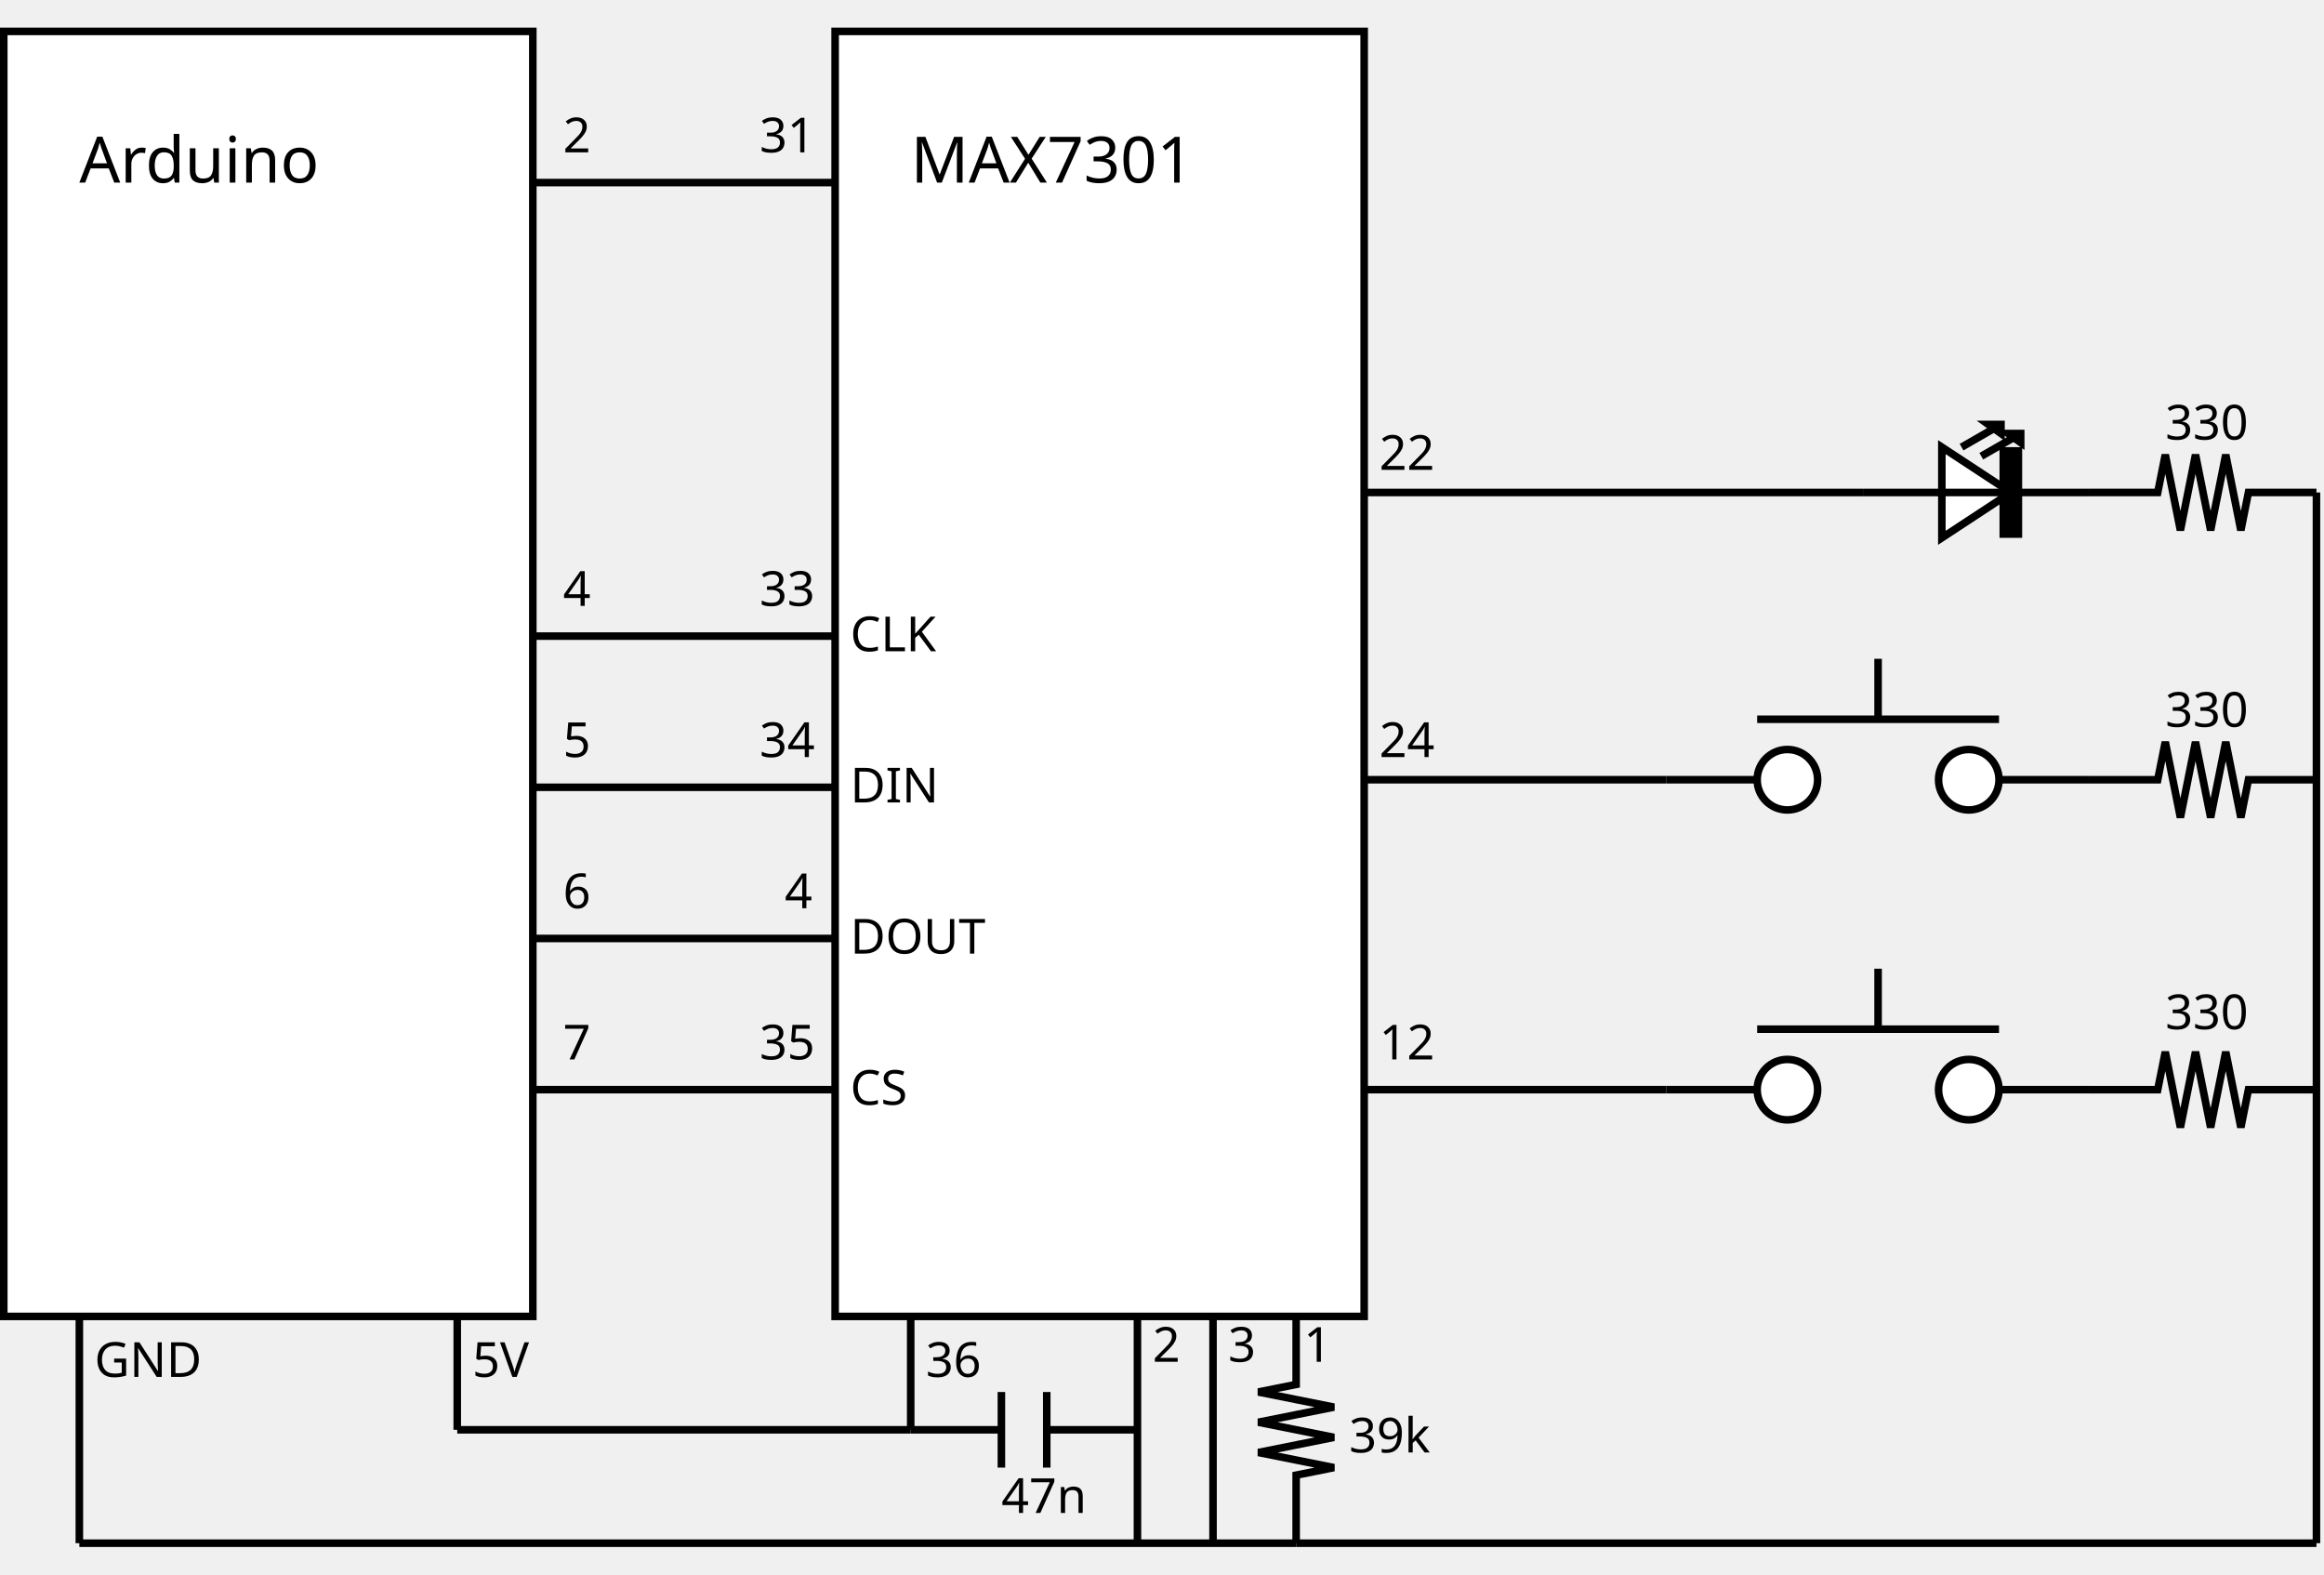
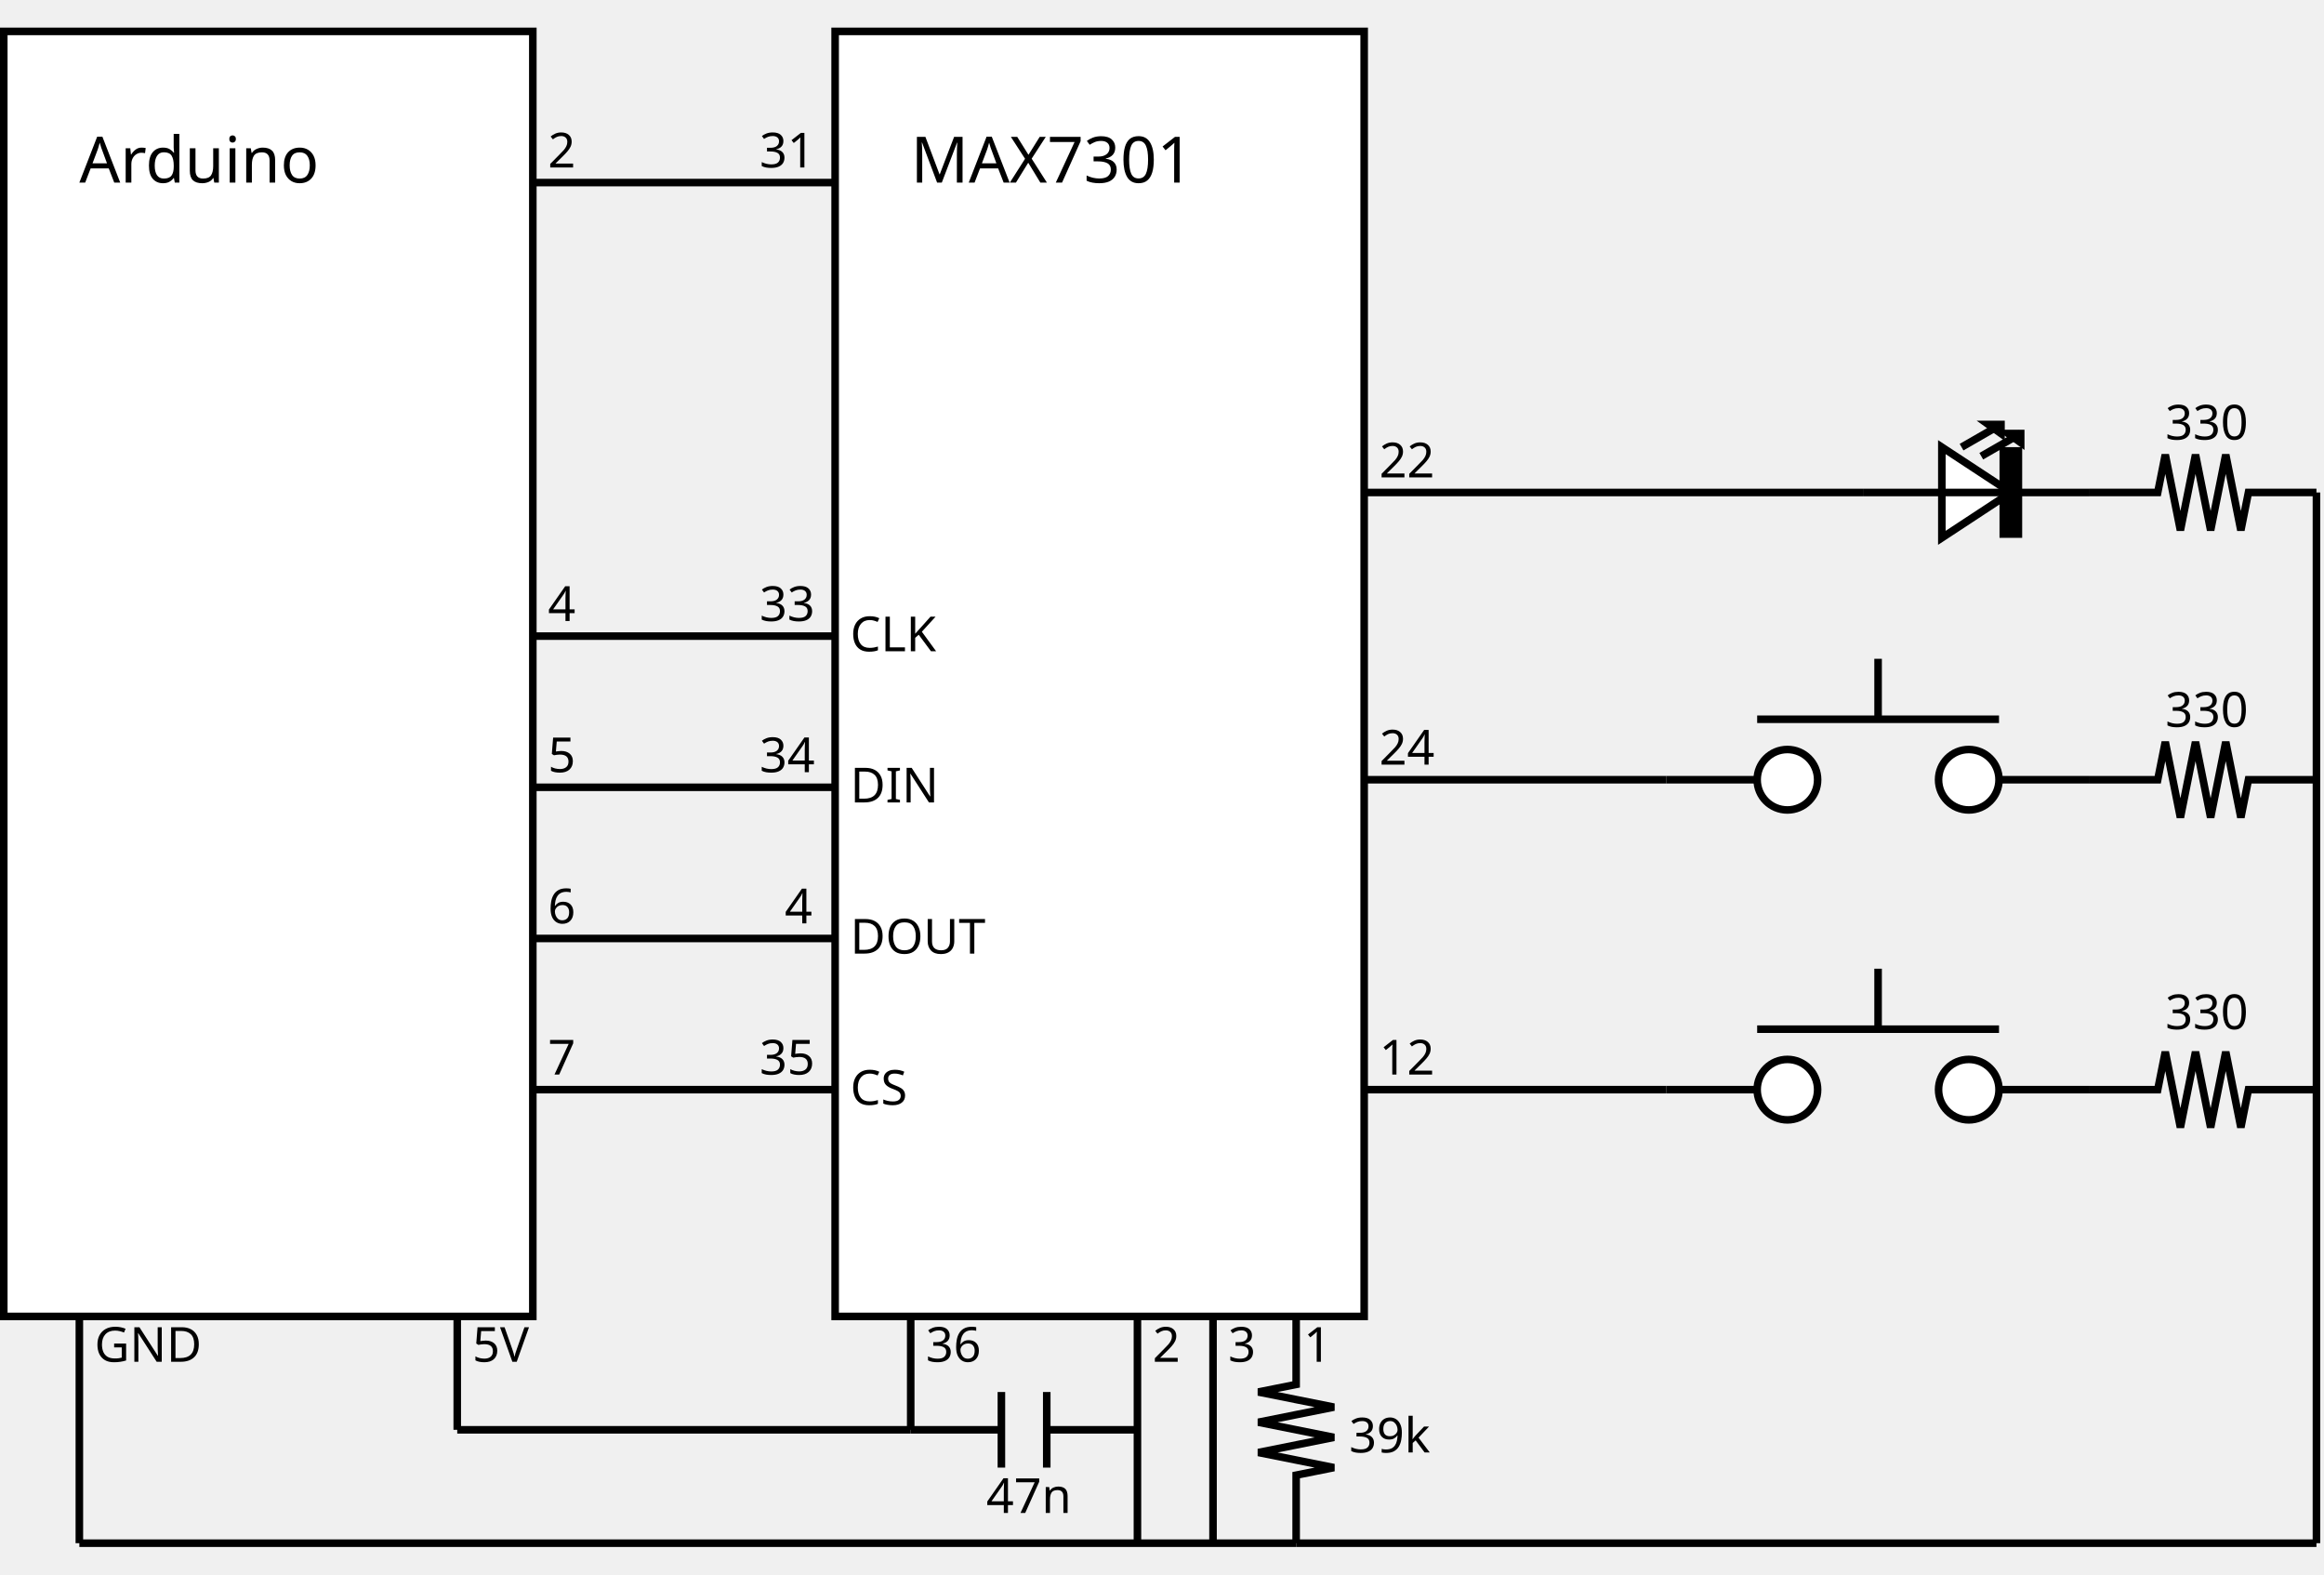
<svg xmlns="http://www.w3.org/2000/svg" width="31cm" height="21cm" viewBox="99 59 615 402">
  <defs />
  <g id="Background">
    <g>
      <ellipse style="fill: #ffffff; fill-opacity: 1; stroke-opacity: 1; stroke-width: 2; stroke: #000000" cx="572" cy="258" rx="8" ry="8" />
      <ellipse style="fill: #ffffff; fill-opacity: 1; stroke-opacity: 1; stroke-width: 2; stroke: #000000" cx="620" cy="258" rx="8" ry="8" />
      <line style="fill: none; stroke-opacity: 1; stroke-width: 2; stroke: #000000" x1="564" y1="258" x2="540" y2="258" />
      <line style="fill: none; stroke-opacity: 1; stroke-width: 2; stroke: #000000" x1="628" y1="258" x2="652" y2="258" />
      <line style="fill: none; stroke-opacity: 1; stroke-width: 2; stroke: #000000" x1="564" y1="242" x2="628" y2="242" />
      <line style="fill: none; stroke-opacity: 1; stroke-width: 2; stroke: #000000" x1="596" y1="242" x2="596" y2="226" />
    </g>
    <g>
      <ellipse style="fill: #ffffff; fill-opacity: 1; stroke-opacity: 1; stroke-width: 2; stroke: #000000" cx="572" cy="340" rx="8" ry="8" />
      <ellipse style="fill: #ffffff; fill-opacity: 1; stroke-opacity: 1; stroke-width: 2; stroke: #000000" cx="620" cy="340" rx="8" ry="8" />
      <line style="fill: none; stroke-opacity: 1; stroke-width: 2; stroke: #000000" x1="564" y1="340" x2="540" y2="340" />
      <line style="fill: none; stroke-opacity: 1; stroke-width: 2; stroke: #000000" x1="628" y1="340" x2="652" y2="340" />
      <line style="fill: none; stroke-opacity: 1; stroke-width: 2; stroke: #000000" x1="564" y1="324" x2="628" y2="324" />
      <line style="fill: none; stroke-opacity: 1; stroke-width: 2; stroke: #000000" x1="596" y1="324" x2="596" y2="308" />
    </g>
    <rect style="fill: #ffffff; fill-opacity: 1; stroke-opacity: 1; stroke-width: 2; stroke: #000000" x="100" y="60" width="140" height="340" rx="0" ry="0" />
    <rect style="fill: #ffffff; fill-opacity: 1; stroke-opacity: 1; stroke-width: 2; stroke: #000000" x="320" y="60" width="140" height="340" rx="0" ry="0" />
    <text font-size="16.933" style="fill: #000000; fill-opacity: 1; stroke: none;text-anchor:start;font-family:sans-serif;font-style:normal;font-weight:normal" x="120" y="100">
      <tspan x="120" y="100">Arduino</tspan>
    </text>
    <text font-size="16.933" style="fill: #000000; fill-opacity: 1; stroke: none;text-anchor:start;font-family:sans-serif;font-style:normal;font-weight:normal" x="340" y="100">
      <tspan x="340" y="100">MAX7301</tspan>
    </text>
    <line style="fill: none; stroke-opacity: 1; stroke-width: 2; stroke: #000000" x1="240" y1="220" x2="320" y2="220" />
    <line style="fill: none; stroke-opacity: 1; stroke-width: 2; stroke: #000000" x1="240" y1="340" x2="320" y2="340" />
    <line style="fill: none; stroke-opacity: 1; stroke-width: 2; stroke: #000000" x1="240" y1="300" x2="320" y2="300" />
    <line style="fill: none; stroke-opacity: 1; stroke-width: 2; stroke: #000000" x1="240" y1="260" x2="320" y2="260" />
-     <text font-size="12.8" style="fill: #000000; fill-opacity: 1; stroke: none;text-anchor:start;font-family:sans-serif;font-style:normal;font-weight:normal" x="248" y="252">
-       <tspan x="248" y="252">5</tspan>
+     <text font-size="12.8" style="fill: #000000; fill-opacity: 1; stroke: none;text-anchor:start;font-family:sans-serif;font-style:normal;font-weight:normal" x="244" y="256">
+       <tspan x="244" y="256">5</tspan>
    </text>
-     <text font-size="12.8" style="fill: #000000; fill-opacity: 1; stroke: none;text-anchor:start;font-family:sans-serif;font-style:normal;font-weight:normal" x="248" y="212">
-       <tspan x="248" y="212">4</tspan>
+     <text font-size="12.8" style="fill: #000000; fill-opacity: 1; stroke: none;text-anchor:start;font-family:sans-serif;font-style:normal;font-weight:normal" x="244" y="216">
+       <tspan x="244" y="216">4</tspan>
    </text>
-     <text font-size="12.8" style="fill: #000000; fill-opacity: 1; stroke: none;text-anchor:start;font-family:sans-serif;font-style:normal;font-weight:normal" x="248" y="292">
-       <tspan x="248" y="292">6</tspan>
+     <text font-size="12.8" style="fill: #000000; fill-opacity: 1; stroke: none;text-anchor:start;font-family:sans-serif;font-style:normal;font-weight:normal" x="244" y="296">
+       <tspan x="244" y="296">6</tspan>
    </text>
-     <text font-size="12.8" style="fill: #000000; fill-opacity: 1; stroke: none;text-anchor:start;font-family:sans-serif;font-style:normal;font-weight:normal" x="248" y="332">
-       <tspan x="248" y="332">7</tspan>
+     <text font-size="12.8" style="fill: #000000; fill-opacity: 1; stroke: none;text-anchor:start;font-family:sans-serif;font-style:normal;font-weight:normal" x="244" y="336">
+       <tspan x="244" y="336">7</tspan>
    </text>
-     <text font-size="12.8" style="fill: #000000; fill-opacity: 1; stroke: none;text-anchor:start;font-family:sans-serif;font-style:normal;font-weight:normal" x="300" y="212">
-       <tspan x="300" y="212">33</tspan>
+     <text font-size="12.8" style="fill: #000000; fill-opacity: 1; stroke: none;text-anchor:start;font-family:sans-serif;font-style:normal;font-weight:normal" x="300" y="216">
+       <tspan x="300" y="216">33</tspan>
    </text>
-     <text font-size="12.8" style="fill: #000000; fill-opacity: 1; stroke: none;text-anchor:start;font-family:sans-serif;font-style:normal;font-weight:normal" x="300" y="252">
-       <tspan x="300" y="252">34</tspan>
+     <text font-size="12.8" style="fill: #000000; fill-opacity: 1; stroke: none;text-anchor:start;font-family:sans-serif;font-style:normal;font-weight:normal" x="300" y="256">
+       <tspan x="300" y="256">34</tspan>
    </text>
-     <text font-size="12.8" style="fill: #000000; fill-opacity: 1; stroke: none;text-anchor:start;font-family:sans-serif;font-style:normal;font-weight:normal" x="300" y="332">
-       <tspan x="300" y="332">35</tspan>
+     <text font-size="12.8" style="fill: #000000; fill-opacity: 1; stroke: none;text-anchor:start;font-family:sans-serif;font-style:normal;font-weight:normal" x="300" y="336">
+       <tspan x="300" y="336">35</tspan>
    </text>
-     <text font-size="12.8" style="fill: #000000; fill-opacity: 1; stroke: none;text-anchor:start;font-family:sans-serif;font-style:normal;font-weight:normal" x="300" y="292">
-       <tspan xml:space="preserve" x="300" y="292">  4</tspan>
+     <text font-size="12.8" style="fill: #000000; fill-opacity: 1; stroke: none;text-anchor:start;font-family:sans-serif;font-style:normal;font-weight:normal" x="300" y="296">
+       <tspan xml:space="preserve" x="300" y="296">  4</tspan>
    </text>
    <line style="fill: none; stroke-opacity: 1; stroke-width: 2; stroke: #000000" x1="460" y1="340" x2="540" y2="340" />
    <line style="fill: none; stroke-opacity: 1; stroke-width: 2; stroke: #000000" x1="460" y1="258" x2="540" y2="258" />
    <line style="fill: none; stroke-opacity: 1; stroke-width: 2; stroke: #000000" x1="120" y1="400" x2="120" y2="460" />
    <line style="fill: none; stroke-opacity: 1; stroke-width: 2; stroke: #000000" x1="420" y1="400" x2="420" y2="460" />
-     <text font-size="12.8" style="fill: #000000; fill-opacity: 1; stroke: none;text-anchor:start;font-family:sans-serif;font-style:normal;font-weight:normal" x="124" y="416">
-       <tspan x="124" y="416">GND</tspan>
+     <text font-size="12.8" style="fill: #000000; fill-opacity: 1; stroke: none;text-anchor:start;font-family:sans-serif;font-style:normal;font-weight:normal" x="124" y="412">
+       <tspan x="124" y="412">GND</tspan>
    </text>
    <polyline style="fill: none; stroke-opacity: 1; stroke-width: 2; stroke: #000000" points="652,258 670,258 672,248 676,268 680,248 684,268 688,248 692,268 694,258 712,258 " />
    <polyline style="fill: none; stroke-opacity: 1; stroke-width: 2; stroke: #000000" points="652,340 670,340 672,330 676,350 680,330 684,350 688,330 692,350 694,340 712,340 " />
    <g>
      <line style="fill: none; stroke-opacity: 1; stroke-width: 2; stroke: #000000" x1="340" y1="430" x2="364" y2="430" />
      <line style="fill: none; stroke-opacity: 1; stroke-width: 2; stroke: #000000" x1="364" y1="420" x2="364" y2="440" />
      <line style="fill: none; stroke-opacity: 1; stroke-width: 2; stroke: #000000" x1="376" y1="420" x2="376" y2="440" />
      <line style="fill: none; stroke-opacity: 1; stroke-width: 2; stroke: #000000" x1="376" y1="430" x2="400" y2="430" />
    </g>
    <line style="fill: none; stroke-opacity: 1; stroke-width: 2; stroke: #000000" x1="340" y1="400" x2="340" y2="430" />
    <line style="fill: none; stroke-opacity: 1; stroke-width: 2; stroke: #000000" x1="220" y1="400" x2="220" y2="430" />
-     <text font-size="12.8" style="fill: #000000; fill-opacity: 1; stroke: none;text-anchor:start;font-family:sans-serif;font-style:normal;font-weight:normal" x="224" y="416">
-       <tspan x="224" y="416">5V</tspan>
+     <text font-size="12.8" style="fill: #000000; fill-opacity: 1; stroke: none;text-anchor:start;font-family:sans-serif;font-style:normal;font-weight:normal" x="224" y="412">
+       <tspan x="224" y="412">5V</tspan>
    </text>
-     <text font-size="12.8" style="fill: #000000; fill-opacity: 1; stroke: none;text-anchor:start;font-family:sans-serif;font-style:normal;font-weight:normal" x="344" y="416">
-       <tspan x="344" y="416">36</tspan>
+     <text font-size="12.8" style="fill: #000000; fill-opacity: 1; stroke: none;text-anchor:start;font-family:sans-serif;font-style:normal;font-weight:normal" x="344" y="412">
+       <tspan x="344" y="412">36</tspan>
    </text>
    <line style="fill: none; stroke-opacity: 1; stroke-width: 2; stroke: #000000" x1="400" y1="400" x2="400" y2="460" />
    <text font-size="12.8" style="fill: #000000; fill-opacity: 1; stroke: none;text-anchor:start;font-family:sans-serif;font-style:normal;font-weight:normal" x="404" y="412">
      <tspan x="404" y="412">2</tspan>
    </text>
    <text font-size="12.8" style="fill: #000000; fill-opacity: 1; stroke: none;text-anchor:start;font-family:sans-serif;font-style:normal;font-weight:normal" x="424" y="412">
      <tspan x="424" y="412">3</tspan>
    </text>
    <polyline style="fill: none; stroke-opacity: 1; stroke-width: 2; stroke: #000000" points="442,400 442,418 432,420 452,424 432,428 452,432 432,436 452,440 442,442 442,460 " />
    <text font-size="12.8" style="fill: #000000; fill-opacity: 1; stroke: none;text-anchor:start;font-family:sans-serif;font-style:normal;font-weight:normal" x="444" y="412">
      <tspan x="444" y="412">1</tspan>
    </text>
    <line style="fill: none; stroke-opacity: 1; stroke-width: 2; stroke: #000000" x1="120" y1="460" x2="442" y2="460" />
    <line style="fill: none; stroke-opacity: 1; stroke-width: 2; stroke: #000000" x1="220" y1="430" x2="340" y2="430" />
    <text font-size="12.8" style="fill: #000000; fill-opacity: 1; stroke: none;text-anchor:start;font-family:sans-serif;font-style:normal;font-weight:normal" x="456" y="436">
      <tspan x="456" y="436">39k</tspan>
    </text>
-     <text font-size="12.8" style="fill: #000000; fill-opacity: 1; stroke: none;text-anchor:start;font-family:sans-serif;font-style:normal;font-weight:normal" x="364" y="452">
-       <tspan x="364" y="452">47n</tspan>
+     <text font-size="12.8" style="fill: #000000; fill-opacity: 1; stroke: none;text-anchor:start;font-family:sans-serif;font-style:normal;font-weight:normal" x="360" y="452">
+       <tspan x="360" y="452">47n</tspan>
    </text>
    <text font-size="12.8" style="fill: #000000; fill-opacity: 1; stroke: none;text-anchor:start;font-family:sans-serif;font-style:normal;font-weight:normal" x="672" y="244">
      <tspan x="672" y="244">330</tspan>
    </text>
    <text font-size="12.8" style="fill: #000000; fill-opacity: 1; stroke: none;text-anchor:start;font-family:sans-serif;font-style:normal;font-weight:normal" x="672" y="324">
      <tspan x="672" y="324">330</tspan>
    </text>
    <line style="fill: none; stroke-opacity: 1; stroke-width: 2; stroke: #000000" x1="712" y1="182" x2="712" y2="460" />
    <line style="fill: none; stroke-opacity: 1; stroke-width: 2; stroke: #000000" x1="442" y1="460" x2="712" y2="460" />
-     <text font-size="12.8" style="fill: #000000; fill-opacity: 1; stroke: none;text-anchor:start;font-family:sans-serif;font-style:normal;font-weight:normal" x="464" y="332">
-       <tspan x="464" y="332">12</tspan>
+     <text font-size="12.8" style="fill: #000000; fill-opacity: 1; stroke: none;text-anchor:start;font-family:sans-serif;font-style:normal;font-weight:normal" x="464" y="336">
+       <tspan x="464" y="336">12</tspan>
    </text>
-     <text font-size="12.8" style="fill: #000000; fill-opacity: 1; stroke: none;text-anchor:start;font-family:sans-serif;font-style:normal;font-weight:normal" x="464" y="252">
-       <tspan x="464" y="252">24</tspan>
+     <text font-size="12.8" style="fill: #000000; fill-opacity: 1; stroke: none;text-anchor:start;font-family:sans-serif;font-style:normal;font-weight:normal" x="464" y="254">
+       <tspan x="464" y="254">24</tspan>
    </text>
    <line style="fill: none; stroke-opacity: 1; stroke-width: 2; stroke: #000000" x1="240" y1="100" x2="320" y2="100" />
-     <text font-size="12.8" style="fill: #000000; fill-opacity: 1; stroke: none;text-anchor:start;font-family:sans-serif;font-style:normal;font-weight:normal" x="248" y="92">
-       <tspan x="248" y="92">2</tspan>
+     <text font-size="12.8" style="fill: #000000; fill-opacity: 1; stroke: none;text-anchor:start;font-family:sans-serif;font-style:normal;font-weight:normal" x="244" y="96">
+       <tspan x="244" y="96">2</tspan>
    </text>
-     <text font-size="12.8" style="fill: #000000; fill-opacity: 1; stroke: none;text-anchor:start;font-family:sans-serif;font-style:normal;font-weight:normal" x="300" y="92">
-       <tspan x="300" y="92">31</tspan>
+     <text font-size="12.8" style="fill: #000000; fill-opacity: 1; stroke: none;text-anchor:start;font-family:sans-serif;font-style:normal;font-weight:normal" x="300" y="96">
+       <tspan x="300" y="96">31</tspan>
    </text>
    <text font-size="12.8" style="fill: #000000; fill-opacity: 1; stroke: none;text-anchor:start;font-family:sans-serif;font-style:normal;font-weight:normal" x="324" y="224">
      <tspan x="324" y="224">CLK</tspan>
    </text>
    <text font-size="12.8" style="fill: #000000; fill-opacity: 1; stroke: none;text-anchor:start;font-family:sans-serif;font-style:normal;font-weight:normal" x="324" y="304">
      <tspan x="324" y="304">DOUT</tspan>
    </text>
    <text font-size="12.8" style="fill: #000000; fill-opacity: 1; stroke: none;text-anchor:start;font-family:sans-serif;font-style:normal;font-weight:normal" x="324" y="264">
      <tspan x="324" y="264">DIN</tspan>
    </text>
    <text font-size="12.8" style="fill: #000000; fill-opacity: 1; stroke: none;text-anchor:start;font-family:sans-serif;font-style:normal;font-weight:normal" x="324" y="344">
      <tspan x="324" y="344">CS</tspan>
    </text>
    <g>
      <line style="fill: none; stroke-opacity: 1; stroke-width: 6; stroke: #000000" x1="631.13" y1="170" x2="631.13" y2="194" />
      <polygon style="fill: #ffffff; fill-opacity: 1; stroke-opacity: 1; stroke-width: 2; stroke: #000000" fill-rule="evenodd" points="631.13,182 612.87,170 612.87,194 " />
      <line style="fill: none; stroke-opacity: 1; stroke-width: 2; stroke: #000000" x1="592" y1="182" x2="652" y2="182" />
      <line style="fill: none; stroke-opacity: 1; stroke-width: 2; stroke: #000000" x1="618.087" y1="170" x2="628.522" y2="164" />
      <polygon style="fill: #000000; fill-opacity: 1; stroke-opacity: 1; stroke-width: 2; stroke: #000000" fill-rule="evenodd" points="625.183,164 628.522,164 628.522,164 628.522,166.4 " />
      <line style="fill: none; stroke-opacity: 1; stroke-width: 2; stroke: #000000" x1="623.304" y1="172.4" x2="633.739" y2="166.4" />
      <polygon style="fill: #000000; fill-opacity: 1; stroke-opacity: 1; stroke-width: 2; stroke: #000000" fill-rule="evenodd" points="630.4,166.4 633.739,166.4 633.739,168.8 " />
    </g>
    <polyline style="fill: none; stroke-opacity: 1; stroke-width: 2; stroke: #000000" points="652,182 670,182 672,172 676,192 680,172 684,192 688,172 692,192 694,182 712,182 " />
    <text font-size="12.8" style="fill: #000000; fill-opacity: 1; stroke: none;text-anchor:start;font-family:sans-serif;font-style:normal;font-weight:normal" x="672" y="168">
      <tspan x="672" y="168">330</tspan>
    </text>
    <line style="fill: none; stroke-opacity: 1; stroke-width: 2; stroke: #000000" x1="592" y1="182" x2="460" y2="182" />
-     <text font-size="12.8" style="fill: #000000; fill-opacity: 1; stroke: none;text-anchor:start;font-family:sans-serif;font-style:normal;font-weight:normal" x="464" y="176">
-       <tspan x="464" y="176">22</tspan>
+     <text font-size="12.8" style="fill: #000000; fill-opacity: 1; stroke: none;text-anchor:start;font-family:sans-serif;font-style:normal;font-weight:normal" x="464" y="178">
+       <tspan x="464" y="178">22</tspan>
    </text>
  </g>
</svg>
